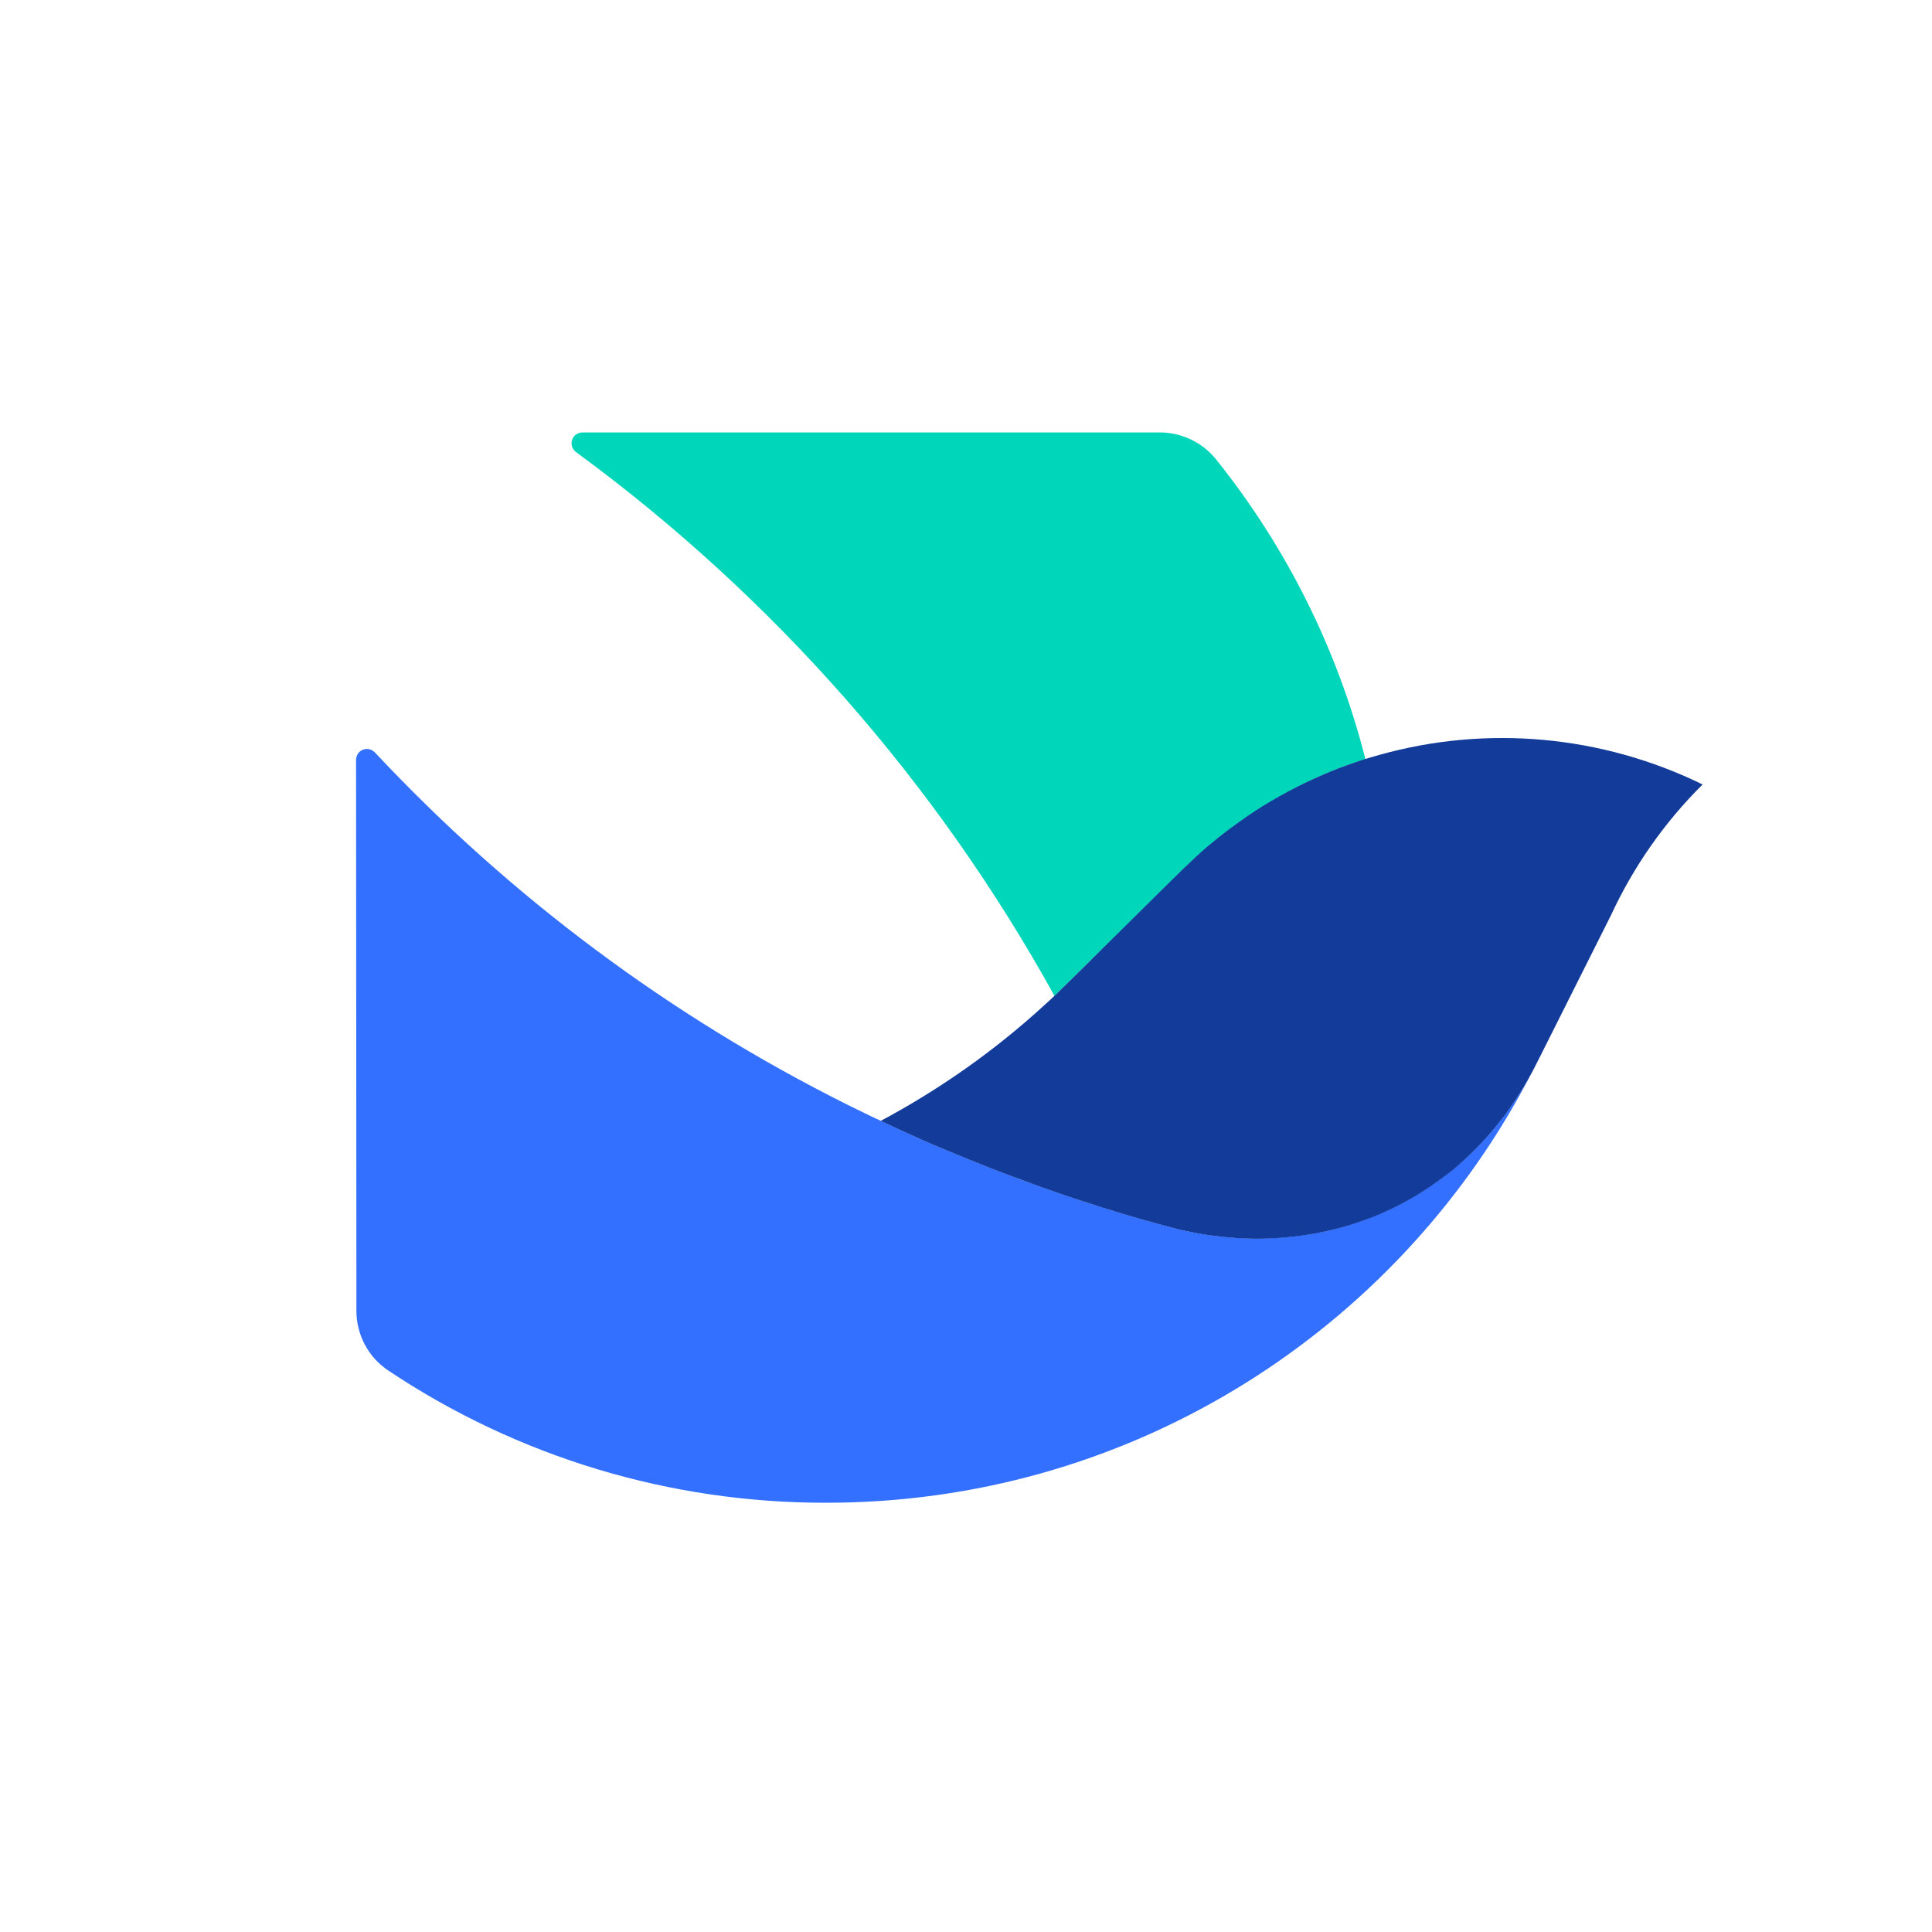
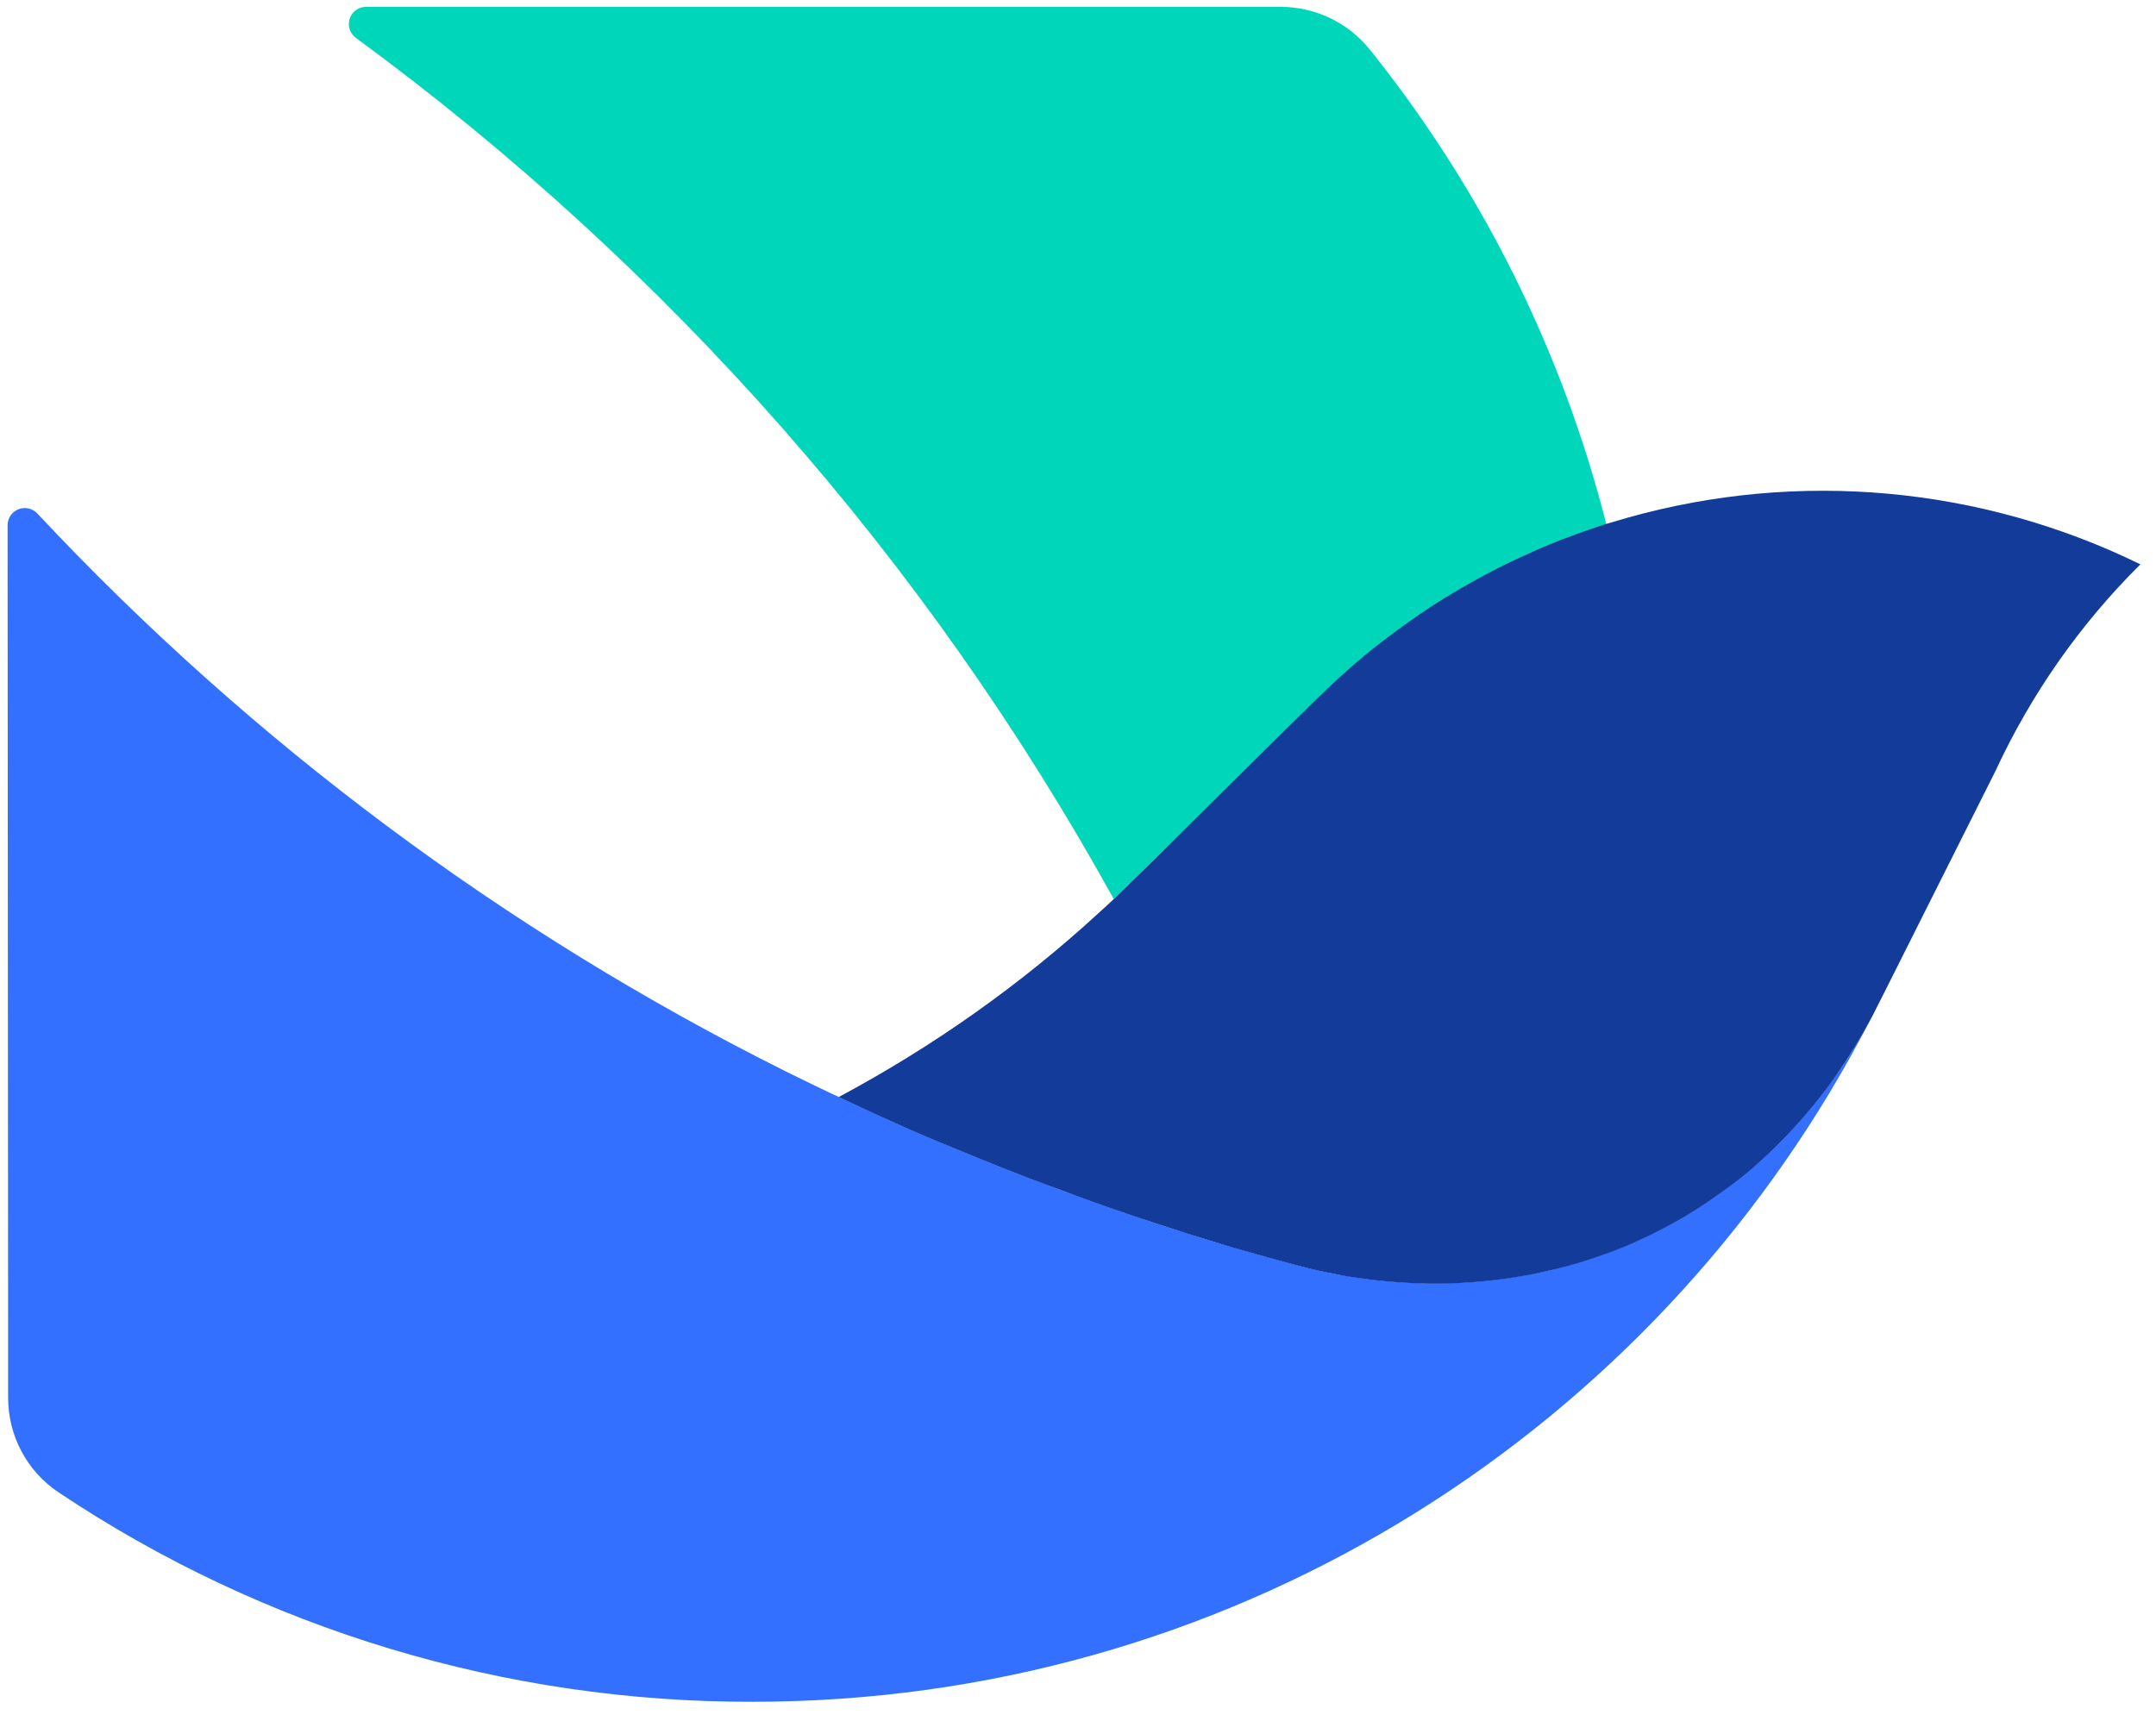
- <svg xmlns="http://www.w3.org/2000/svg" width="88" height="88" viewBox="0 0 88 88" fill="none">
+ <svg xmlns="http://www.w3.org/2000/svg" width="62" height="49.5" viewBox="16 19.5 62 49.5" fill="none">
  <path d="M69.217 49.874L69.2 49.905L69.219 49.876L69.341 49.648L69.217 49.874Z" fill="#133C9A" />
  <path d="M69.784 48.814L69.817 48.754L69.832 48.722C69.815 48.753 69.8 48.79 69.784 48.814Z" fill="#133C9A" />
  <path d="M48.093 45.299L48.243 45.149C48.341 45.052 48.446 44.947 48.551 44.849L48.761 44.646L49.384 44.031L50.239 43.198L50.967 42.478L51.65 41.803L52.363 41.097L53.016 40.452L53.931 39.551C54.104 39.379 54.284 39.214 54.464 39.049C54.794 38.748 55.139 38.456 55.484 38.171C55.807 37.916 56.137 37.668 56.475 37.428C56.947 37.09 57.435 36.783 57.931 36.482C58.418 36.197 58.921 35.927 59.431 35.672C59.911 35.439 60.407 35.222 60.909 35.027C61.187 34.914 61.472 34.817 61.757 34.719C61.9 34.674 62.042 34.621 62.193 34.577C60.924 29.587 58.606 24.934 55.387 20.92C54.764 20.147 53.819 19.697 52.828 19.697H26.528C26.258 19.697 26.032 19.914 26.032 20.192C26.032 20.35 26.108 20.492 26.235 20.59C35.209 27.17 42.653 35.627 48.033 45.367L48.093 45.299Z" fill="#00D6B9" />
  <path d="M37.64 68.448C51.222 68.448 63.055 60.952 69.223 49.877C69.441 49.486 69.651 49.096 69.854 48.698C69.546 49.291 69.201 49.861 68.818 50.402C68.683 50.589 68.548 50.777 68.405 50.965C68.225 51.197 68.045 51.415 67.858 51.632C67.708 51.805 67.558 51.97 67.4 52.135C67.085 52.465 66.755 52.78 66.409 53.073C66.214 53.238 66.027 53.396 65.824 53.546C65.591 53.726 65.351 53.898 65.111 54.056C64.961 54.161 64.804 54.259 64.646 54.356C64.489 54.454 64.323 54.551 64.151 54.649C63.813 54.836 63.461 55.016 63.108 55.174C62.8 55.309 62.485 55.437 62.17 55.557C61.825 55.684 61.48 55.797 61.119 55.894C60.587 56.044 60.054 56.157 59.506 56.239C59.116 56.3 58.711 56.345 58.313 56.375C57.893 56.405 57.465 56.412 57.037 56.412C56.565 56.405 56.092 56.375 55.612 56.322C55.259 56.285 54.906 56.232 54.554 56.172C54.246 56.12 53.938 56.052 53.631 55.977C53.466 55.939 53.308 55.894 53.143 55.849C52.693 55.729 52.242 55.602 51.792 55.474C51.567 55.407 51.342 55.347 51.124 55.279C50.787 55.181 50.457 55.077 50.127 54.971C49.856 54.889 49.586 54.799 49.316 54.709C49.061 54.626 48.798 54.544 48.543 54.454L48.018 54.274C47.808 54.199 47.59 54.123 47.38 54.048L46.93 53.883C46.63 53.778 46.33 53.666 46.037 53.553C45.864 53.486 45.692 53.426 45.519 53.358C45.287 53.268 45.062 53.178 44.829 53.088C44.589 52.99 44.341 52.893 44.101 52.795L43.628 52.6L43.043 52.36L42.593 52.173L42.128 51.97L41.722 51.79L41.355 51.625L40.98 51.452L40.597 51.272L40.109 51.047L39.599 50.807C39.419 50.717 39.239 50.634 39.059 50.544L38.601 50.319C30.527 46.29 23.241 40.857 17.073 34.269C16.885 34.074 16.578 34.059 16.375 34.246C16.278 34.336 16.218 34.471 16.218 34.606L16.233 57.815V59.699C16.233 60.794 16.773 61.815 17.681 62.422C23.586 66.37 30.535 68.463 37.64 68.448Z" fill="#3370FF" />
  <path d="M77.552 35.732C72.968 33.489 67.723 33.008 62.808 34.389C62.598 34.449 62.395 34.509 62.192 34.569C62.05 34.614 61.907 34.659 61.757 34.712C61.472 34.809 61.187 34.914 60.909 35.019C60.407 35.215 59.919 35.432 59.431 35.665C58.921 35.912 58.418 36.182 57.93 36.468C57.428 36.76 56.947 37.075 56.475 37.413C56.137 37.653 55.807 37.901 55.484 38.156C55.132 38.441 54.794 38.726 54.464 39.034C54.284 39.199 54.111 39.364 53.931 39.537L53.016 40.437L52.363 41.082L51.65 41.788L50.967 42.463L50.239 43.183L49.391 44.024L48.768 44.639L48.558 44.842C48.461 44.939 48.356 45.044 48.251 45.142L48.101 45.292L47.868 45.51C47.778 45.592 47.695 45.667 47.605 45.75C45.347 47.828 42.825 49.606 40.117 51.055L40.604 51.28L40.987 51.46L41.362 51.632L41.73 51.797L42.135 51.978L42.6 52.18L43.051 52.368L43.636 52.608L44.109 52.803C44.349 52.901 44.596 52.998 44.837 53.096C45.062 53.186 45.294 53.276 45.527 53.366C45.699 53.433 45.872 53.493 46.045 53.561C46.345 53.673 46.645 53.779 46.938 53.891L47.388 54.056C47.598 54.131 47.808 54.206 48.026 54.281L48.551 54.461C48.806 54.544 49.061 54.634 49.324 54.716C49.594 54.806 49.864 54.889 50.134 54.979C50.464 55.084 50.802 55.182 51.132 55.287C51.357 55.354 51.582 55.422 51.8 55.482C52.25 55.609 52.7 55.737 53.151 55.857C53.316 55.902 53.473 55.94 53.638 55.984C53.946 56.06 54.254 56.12 54.561 56.18C54.914 56.24 55.267 56.292 55.619 56.33C56.099 56.382 56.572 56.412 57.045 56.42C57.473 56.427 57.9 56.412 58.321 56.382C58.726 56.352 59.123 56.307 59.514 56.247C60.054 56.165 60.594 56.045 61.127 55.902C61.48 55.804 61.832 55.692 62.177 55.564C62.493 55.452 62.808 55.324 63.115 55.182C63.468 55.024 63.821 54.844 64.158 54.656C64.323 54.566 64.489 54.469 64.654 54.364C64.819 54.266 64.969 54.161 65.119 54.064C65.359 53.898 65.599 53.733 65.832 53.553C66.034 53.403 66.229 53.246 66.417 53.081C66.755 52.788 67.085 52.473 67.4 52.143C67.558 51.978 67.708 51.812 67.858 51.64C68.045 51.422 68.233 51.197 68.405 50.972C68.548 50.792 68.683 50.604 68.818 50.409C69.193 49.869 69.538 49.306 69.846 48.721L70.199 48.023L73.335 41.773L73.373 41.698C74.408 39.462 75.819 37.45 77.552 35.732Z" fill="#133C9A" />
</svg>
